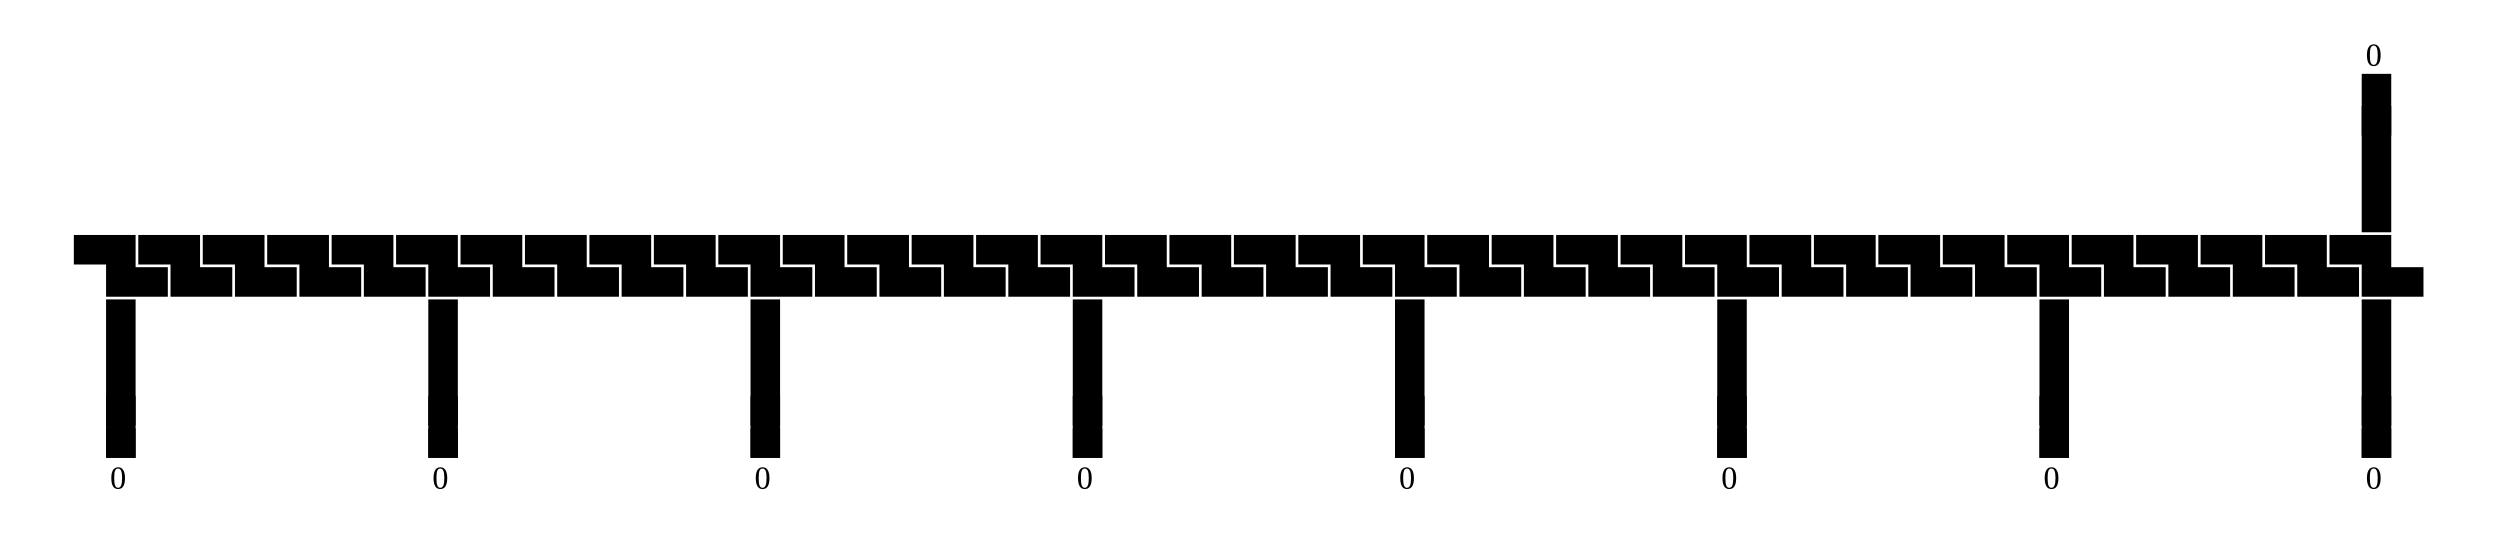
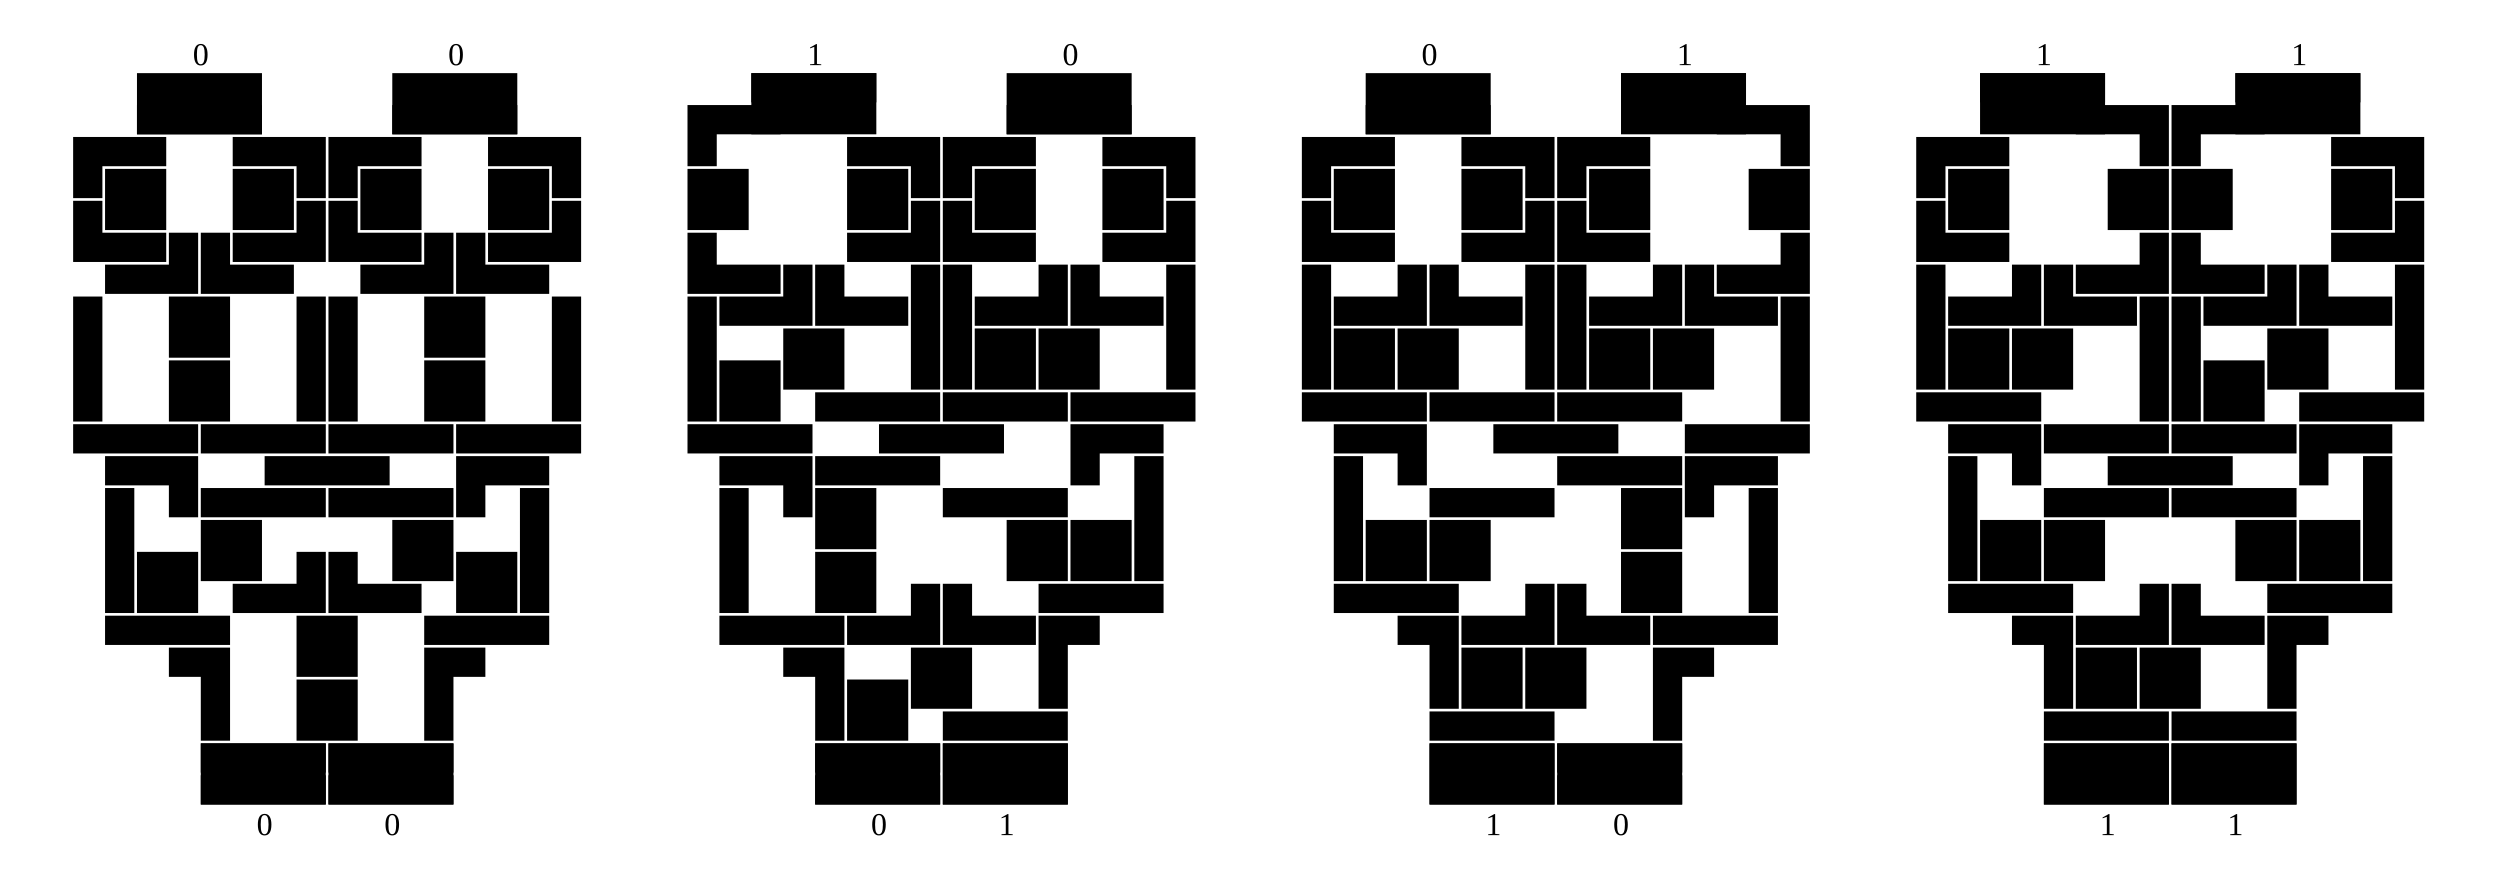
- <svg xmlns="http://www.w3.org/2000/svg" width="931" height="199">
+ <svg xmlns="http://www.w3.org/2000/svg" width="940" height="331">
  <defs>
    <polygon id="td" points="-18,-6 17,-6 17,5 5,5 5,17 -6,17 -6,5 -18,5" class="t" />
    <polygon id="tl" points="-6,-18 5,-18 5,17 -6,17 -6,5 -18,5 -18,-6 -6,-6" class="t" />
    <polygon id="tu" points="-6,-18 5,-18 5,-6 17,-6 17,5 -18,5 -18,-6 -6,-6" class="t" />
    <polygon id="tr" points="-6,-18 5,-18 5,-6 17,-6 17,5 5,5 5,17 -6,17" class="t" />
    <polygon id="jd" points="-18,-6 17,-6 17,17 6,17 6,5 -18,5" class="j" />
    <polygon id="jl" points="-6,-18 5,-18 5,17 -18,17 -18,6 -6,6" class="j" />
    <polygon id="ju" points="-18,-18 -7,-18 -7,-6 17,-6 17,5 -18,5" class="j" />
    <polygon id="jr" points="-6,-18 17,-18 17,-7 5,-7 5,17 -6,17" class="j" />
    <polygon id="zh" points="-18,-6 5,-6 5,6 17,6 17,17 -6,17 -6,5 -18,5" class="z" />
    <polygon id="zv" points="6,-18 17,-18 17,5 5,5 5,17 -6,17 -6,-6 6,-6" class="z" />
    <polygon id="o" points="-18,-6 5,-6 5,17 -18,17" class="o" />
    <polygon id="sh" points="-6,-6 17,-6 17,5 5,5 5,17 -18,17 -18,6 -6,6" class="s" />
    <polygon id="sv" points="-6,-18 5,-18 5,-6 17,-6 17,17 6,17 6,5 -6,5" class="s" />
    <polygon id="ld" points="-18,-6 17,-6 17,5 -7,5 -7,17 -18,17" class="l" />
    <polygon id="ll" points="-18,-18 5,-18 5,17 -6,17 -6,-7 -18,-7" class="l" />
    <polygon id="lu" points="6,-18 17,-18 17,5 -18,5 -18,-6 6,-6" class="l" />
    <polygon id="lr" points="-6,-18 5,-18 5,6 17,6 17,17 -6,17" class="l" />
    <polygon id="ih" points="-30,-6 17,-6 17,5 -30,5" class="i" />
    <polygon id="iv" points="-6,-30 5,-30 5,17 -6,17" class="i" />
  </defs>
-   <line x1="15.5" y1="27.5" x2="915.5" y2="27.5" class="grid" vector-effect="non-scaling-stroke" />
-   <line x1="15.5" y1="39.5" x2="915.5" y2="39.5" class="grid" vector-effect="non-scaling-stroke" />
-   <line x1="15.5" y1="51.5" x2="915.5" y2="51.5" class="grid" vector-effect="non-scaling-stroke" />
-   <line x1="15.5" y1="63.5" x2="915.5" y2="63.5" class="grid" vector-effect="non-scaling-stroke" />
-   <line x1="15.5" y1="75.5" x2="915.5" y2="75.5" class="grid" vector-effect="non-scaling-stroke" />
-   <line x1="15.5" y1="87.5" x2="915.5" y2="87.5" class="grid" vector-effect="non-scaling-stroke" />
-   <line x1="15.5" y1="99.5" x2="915.5" y2="99.5" class="grid" vector-effect="non-scaling-stroke" />
-   <line x1="15.5" y1="111.5" x2="915.5" y2="111.5" class="grid" vector-effect="non-scaling-stroke" />
-   <line x1="15.5" y1="123.5" x2="915.5" y2="123.5" class="grid" vector-effect="non-scaling-stroke" />
-   <line x1="15.5" y1="135.5" x2="915.5" y2="135.5" class="grid" vector-effect="non-scaling-stroke" />
-   <line x1="15.5" y1="147.5" x2="915.5" y2="147.5" class="grid" vector-effect="non-scaling-stroke" />
-   <line x1="15.5" y1="159.5" x2="915.5" y2="159.5" class="grid" vector-effect="non-scaling-stroke" />
-   <line x1="15.5" y1="171.5" x2="915.5" y2="171.5" class="grid" vector-effect="non-scaling-stroke" />
-   <line x1="15.5" y1="28.5" x2="15.5" y2="170.5" class="grid" vector-effect="non-scaling-stroke" />
-   <line x1="27.5" y1="28.5" x2="27.5" y2="170.5" class="grid" vector-effect="non-scaling-stroke" />
-   <line x1="39.5" y1="28.5" x2="39.5" y2="170.5" class="grid" vector-effect="non-scaling-stroke" />
-   <line x1="51.5" y1="28.5" x2="51.5" y2="170.5" class="grid" vector-effect="non-scaling-stroke" />
-   <line x1="63.5" y1="28.5" x2="63.5" y2="170.5" class="grid" vector-effect="non-scaling-stroke" />
-   <line x1="75.5" y1="28.5" x2="75.5" y2="170.5" class="grid" vector-effect="non-scaling-stroke" />
-   <line x1="87.5" y1="28.5" x2="87.5" y2="170.5" class="grid" vector-effect="non-scaling-stroke" />
-   <line x1="99.5" y1="28.5" x2="99.5" y2="170.5" class="grid" vector-effect="non-scaling-stroke" />
-   <line x1="111.5" y1="28.5" x2="111.5" y2="170.5" class="grid" vector-effect="non-scaling-stroke" />
-   <line x1="123.5" y1="28.5" x2="123.5" y2="170.5" class="grid" vector-effect="non-scaling-stroke" />
-   <line x1="135.5" y1="28.5" x2="135.5" y2="170.5" class="grid" vector-effect="non-scaling-stroke" />
-   <line x1="147.5" y1="28.5" x2="147.5" y2="170.5" class="grid" vector-effect="non-scaling-stroke" />
-   <line x1="159.5" y1="28.5" x2="159.5" y2="170.5" class="grid" vector-effect="non-scaling-stroke" />
-   <line x1="171.5" y1="28.5" x2="171.5" y2="170.5" class="grid" vector-effect="non-scaling-stroke" />
-   <line x1="183.5" y1="28.5" x2="183.5" y2="170.5" class="grid" vector-effect="non-scaling-stroke" />
-   <line x1="195.5" y1="28.5" x2="195.5" y2="170.5" class="grid" vector-effect="non-scaling-stroke" />
-   <line x1="207.5" y1="28.5" x2="207.5" y2="170.5" class="grid" vector-effect="non-scaling-stroke" />
-   <line x1="219.5" y1="28.5" x2="219.5" y2="170.5" class="grid" vector-effect="non-scaling-stroke" />
-   <line x1="231.5" y1="28.5" x2="231.5" y2="170.5" class="grid" vector-effect="non-scaling-stroke" />
-   <line x1="243.5" y1="28.5" x2="243.5" y2="170.5" class="grid" vector-effect="non-scaling-stroke" />
-   <line x1="255.5" y1="28.5" x2="255.5" y2="170.5" class="grid" vector-effect="non-scaling-stroke" />
-   <line x1="267.5" y1="28.5" x2="267.5" y2="170.5" class="grid" vector-effect="non-scaling-stroke" />
-   <line x1="279.5" y1="28.5" x2="279.5" y2="170.5" class="grid" vector-effect="non-scaling-stroke" />
-   <line x1="291.5" y1="28.5" x2="291.5" y2="170.5" class="grid" vector-effect="non-scaling-stroke" />
-   <line x1="303.5" y1="28.5" x2="303.5" y2="170.5" class="grid" vector-effect="non-scaling-stroke" />
-   <line x1="315.5" y1="28.5" x2="315.5" y2="170.5" class="grid" vector-effect="non-scaling-stroke" />
-   <line x1="327.5" y1="28.5" x2="327.5" y2="170.5" class="grid" vector-effect="non-scaling-stroke" />
-   <line x1="339.5" y1="28.5" x2="339.5" y2="170.5" class="grid" vector-effect="non-scaling-stroke" />
-   <line x1="351.5" y1="28.5" x2="351.5" y2="170.5" class="grid" vector-effect="non-scaling-stroke" />
-   <line x1="363.5" y1="28.5" x2="363.5" y2="170.5" class="grid" vector-effect="non-scaling-stroke" />
-   <line x1="375.5" y1="28.5" x2="375.5" y2="170.5" class="grid" vector-effect="non-scaling-stroke" />
-   <line x1="387.5" y1="28.5" x2="387.5" y2="170.5" class="grid" vector-effect="non-scaling-stroke" />
-   <line x1="399.5" y1="28.5" x2="399.5" y2="170.5" class="grid" vector-effect="non-scaling-stroke" />
-   <line x1="411.5" y1="28.5" x2="411.5" y2="170.5" class="grid" vector-effect="non-scaling-stroke" />
-   <line x1="423.5" y1="28.5" x2="423.5" y2="170.5" class="grid" vector-effect="non-scaling-stroke" />
-   <line x1="435.5" y1="28.5" x2="435.5" y2="170.5" class="grid" vector-effect="non-scaling-stroke" />
-   <line x1="447.5" y1="28.5" x2="447.5" y2="170.5" class="grid" vector-effect="non-scaling-stroke" />
-   <line x1="459.5" y1="28.5" x2="459.5" y2="170.5" class="grid" vector-effect="non-scaling-stroke" />
-   <line x1="471.5" y1="28.5" x2="471.5" y2="170.5" class="grid" vector-effect="non-scaling-stroke" />
-   <line x1="483.5" y1="28.5" x2="483.5" y2="170.5" class="grid" vector-effect="non-scaling-stroke" />
-   <line x1="495.5" y1="28.5" x2="495.5" y2="170.5" class="grid" vector-effect="non-scaling-stroke" />
-   <line x1="507.5" y1="28.5" x2="507.5" y2="170.5" class="grid" vector-effect="non-scaling-stroke" />
-   <line x1="519.5" y1="28.5" x2="519.5" y2="170.5" class="grid" vector-effect="non-scaling-stroke" />
-   <line x1="531.5" y1="28.5" x2="531.5" y2="170.5" class="grid" vector-effect="non-scaling-stroke" />
-   <line x1="543.5" y1="28.5" x2="543.5" y2="170.5" class="grid" vector-effect="non-scaling-stroke" />
-   <line x1="555.5" y1="28.5" x2="555.5" y2="170.5" class="grid" vector-effect="non-scaling-stroke" />
-   <line x1="567.5" y1="28.5" x2="567.5" y2="170.5" class="grid" vector-effect="non-scaling-stroke" />
-   <line x1="579.5" y1="28.5" x2="579.5" y2="170.5" class="grid" vector-effect="non-scaling-stroke" />
-   <line x1="591.5" y1="28.5" x2="591.5" y2="170.5" class="grid" vector-effect="non-scaling-stroke" />
-   <line x1="603.5" y1="28.5" x2="603.5" y2="170.5" class="grid" vector-effect="non-scaling-stroke" />
-   <line x1="615.5" y1="28.5" x2="615.5" y2="170.5" class="grid" vector-effect="non-scaling-stroke" />
-   <line x1="627.5" y1="28.5" x2="627.5" y2="170.5" class="grid" vector-effect="non-scaling-stroke" />
-   <line x1="639.5" y1="28.5" x2="639.5" y2="170.5" class="grid" vector-effect="non-scaling-stroke" />
-   <line x1="651.5" y1="28.5" x2="651.5" y2="170.5" class="grid" vector-effect="non-scaling-stroke" />
-   <line x1="663.5" y1="28.5" x2="663.5" y2="170.5" class="grid" vector-effect="non-scaling-stroke" />
-   <line x1="675.5" y1="28.5" x2="675.5" y2="170.5" class="grid" vector-effect="non-scaling-stroke" />
-   <line x1="687.5" y1="28.5" x2="687.5" y2="170.5" class="grid" vector-effect="non-scaling-stroke" />
-   <line x1="699.5" y1="28.5" x2="699.5" y2="170.5" class="grid" vector-effect="non-scaling-stroke" />
-   <line x1="711.5" y1="28.5" x2="711.5" y2="170.5" class="grid" vector-effect="non-scaling-stroke" />
-   <line x1="723.5" y1="28.5" x2="723.5" y2="170.5" class="grid" vector-effect="non-scaling-stroke" />
-   <line x1="735.5" y1="28.5" x2="735.5" y2="170.5" class="grid" vector-effect="non-scaling-stroke" />
-   <line x1="747.5" y1="28.5" x2="747.5" y2="170.5" class="grid" vector-effect="non-scaling-stroke" />
-   <line x1="759.5" y1="28.5" x2="759.5" y2="170.5" class="grid" vector-effect="non-scaling-stroke" />
-   <line x1="771.5" y1="28.5" x2="771.5" y2="170.5" class="grid" vector-effect="non-scaling-stroke" />
-   <line x1="783.5" y1="28.5" x2="783.5" y2="170.5" class="grid" vector-effect="non-scaling-stroke" />
-   <line x1="795.5" y1="28.5" x2="795.5" y2="170.5" class="grid" vector-effect="non-scaling-stroke" />
-   <line x1="807.5" y1="28.5" x2="807.5" y2="170.5" class="grid" vector-effect="non-scaling-stroke" />
-   <line x1="819.5" y1="28.5" x2="819.5" y2="170.5" class="grid" vector-effect="non-scaling-stroke" />
-   <line x1="831.5" y1="28.5" x2="831.5" y2="170.5" class="grid" vector-effect="non-scaling-stroke" />
-   <line x1="843.5" y1="28.5" x2="843.5" y2="170.5" class="grid" vector-effect="non-scaling-stroke" />
-   <line x1="855.5" y1="28.5" x2="855.5" y2="170.5" class="grid" vector-effect="non-scaling-stroke" />
-   <line x1="867.5" y1="28.5" x2="867.5" y2="170.5" class="grid" vector-effect="non-scaling-stroke" />
-   <line x1="879.5" y1="28.5" x2="879.5" y2="170.5" class="grid" vector-effect="non-scaling-stroke" />
-   <line x1="891.5" y1="28.5" x2="891.5" y2="170.5" class="grid" vector-effect="non-scaling-stroke" />
-   <line x1="903.5" y1="28.5" x2="903.5" y2="170.5" class="grid" vector-effect="non-scaling-stroke" />
-   <line x1="915.5" y1="28.5" x2="915.5" y2="170.5" class="grid" vector-effect="non-scaling-stroke" />
+   <line x1="15.5" y1="27.5" x2="231.5" y2="27.5" class="grid" vector-effect="non-scaling-stroke" />
+   <line x1="15.5" y1="39.5" x2="231.5" y2="39.5" class="grid" vector-effect="non-scaling-stroke" />
+   <line x1="15.5" y1="51.5" x2="231.5" y2="51.5" class="grid" vector-effect="non-scaling-stroke" />
+   <line x1="15.5" y1="63.5" x2="231.5" y2="63.5" class="grid" vector-effect="non-scaling-stroke" />
+   <line x1="15.5" y1="75.5" x2="231.5" y2="75.5" class="grid" vector-effect="non-scaling-stroke" />
+   <line x1="15.5" y1="87.5" x2="231.5" y2="87.5" class="grid" vector-effect="non-scaling-stroke" />
+   <line x1="15.5" y1="99.5" x2="231.5" y2="99.5" class="grid" vector-effect="non-scaling-stroke" />
+   <line x1="15.5" y1="111.5" x2="231.5" y2="111.5" class="grid" vector-effect="non-scaling-stroke" />
+   <line x1="15.5" y1="123.5" x2="231.5" y2="123.5" class="grid" vector-effect="non-scaling-stroke" />
+   <line x1="15.5" y1="135.5" x2="231.5" y2="135.5" class="grid" vector-effect="non-scaling-stroke" />
+   <line x1="15.5" y1="147.5" x2="231.5" y2="147.5" class="grid" vector-effect="non-scaling-stroke" />
+   <line x1="15.5" y1="159.5" x2="231.5" y2="159.5" class="grid" vector-effect="non-scaling-stroke" />
+   <line x1="15.5" y1="171.5" x2="231.5" y2="171.5" class="grid" vector-effect="non-scaling-stroke" />
+   <line x1="15.5" y1="183.5" x2="231.5" y2="183.5" class="grid" vector-effect="non-scaling-stroke" />
+   <line x1="15.5" y1="195.5" x2="231.5" y2="195.5" class="grid" vector-effect="non-scaling-stroke" />
+   <line x1="15.5" y1="207.5" x2="231.5" y2="207.5" class="grid" vector-effect="non-scaling-stroke" />
+   <line x1="15.5" y1="219.5" x2="231.5" y2="219.5" class="grid" vector-effect="non-scaling-stroke" />
+   <line x1="15.5" y1="231.5" x2="231.5" y2="231.5" class="grid" vector-effect="non-scaling-stroke" />
+   <line x1="15.5" y1="243.5" x2="231.5" y2="243.5" class="grid" vector-effect="non-scaling-stroke" />
+   <line x1="15.5" y1="255.5" x2="231.5" y2="255.5" class="grid" vector-effect="non-scaling-stroke" />
+   <line x1="15.5" y1="267.5" x2="231.5" y2="267.5" class="grid" vector-effect="non-scaling-stroke" />
+   <line x1="15.5" y1="279.5" x2="231.5" y2="279.5" class="grid" vector-effect="non-scaling-stroke" />
+   <line x1="15.5" y1="291.5" x2="231.5" y2="291.5" class="grid" vector-effect="non-scaling-stroke" />
+   <line x1="15.5" y1="303.5" x2="231.5" y2="303.5" class="grid" vector-effect="non-scaling-stroke" />
+   <line x1="15.5" y1="28.5" x2="15.5" y2="302.5" class="grid" vector-effect="non-scaling-stroke" />
+   <line x1="27.5" y1="28.5" x2="27.5" y2="302.5" class="grid" vector-effect="non-scaling-stroke" />
+   <line x1="39.5" y1="28.5" x2="39.5" y2="302.5" class="grid" vector-effect="non-scaling-stroke" />
+   <line x1="51.5" y1="28.5" x2="51.5" y2="302.5" class="grid" vector-effect="non-scaling-stroke" />
+   <line x1="63.5" y1="28.5" x2="63.5" y2="302.5" class="grid" vector-effect="non-scaling-stroke" />
+   <line x1="75.5" y1="28.5" x2="75.5" y2="302.5" class="grid" vector-effect="non-scaling-stroke" />
+   <line x1="87.5" y1="28.5" x2="87.5" y2="302.5" class="grid" vector-effect="non-scaling-stroke" />
+   <line x1="99.5" y1="28.5" x2="99.5" y2="302.5" class="grid" vector-effect="non-scaling-stroke" />
+   <line x1="111.5" y1="28.5" x2="111.5" y2="302.5" class="grid" vector-effect="non-scaling-stroke" />
+   <line x1="123.5" y1="28.5" x2="123.5" y2="302.5" class="grid" vector-effect="non-scaling-stroke" />
+   <line x1="135.5" y1="28.5" x2="135.5" y2="302.5" class="grid" vector-effect="non-scaling-stroke" />
+   <line x1="147.5" y1="28.5" x2="147.5" y2="302.5" class="grid" vector-effect="non-scaling-stroke" />
+   <line x1="159.5" y1="28.5" x2="159.5" y2="302.5" class="grid" vector-effect="non-scaling-stroke" />
+   <line x1="171.5" y1="28.5" x2="171.5" y2="302.5" class="grid" vector-effect="non-scaling-stroke" />
+   <line x1="183.5" y1="28.5" x2="183.5" y2="302.5" class="grid" vector-effect="non-scaling-stroke" />
+   <line x1="195.5" y1="28.5" x2="195.5" y2="302.5" class="grid" vector-effect="non-scaling-stroke" />
+   <line x1="207.5" y1="28.5" x2="207.5" y2="302.5" class="grid" vector-effect="non-scaling-stroke" />
+   <line x1="219.5" y1="28.5" x2="219.5" y2="302.5" class="grid" vector-effect="non-scaling-stroke" />
+   <line x1="231.5" y1="28.5" x2="231.5" y2="302.5" class="grid" vector-effect="non-scaling-stroke" />
  <g style="font-size: 12px;">
-     <rect x="39.5" y="159.5" width="11" height="11" class="terminal-fill">
-       <animate id="ty7" attributeName="y" values="159.5; 147.5" begin="0s;ty0.end" calcMode="discrete" dur="1s" />
-       <animate id="th7" attributeName="height" values="11; 23" begin="0s;ty0.end" calcMode="discrete" dur="1s" />
-     </rect>
-     <rect x="39.5" y="147.5" width="11" height="23" class="terminal-stroke" />
-     <text visibility="visible" x="45.5" y="179" class="terminals" dy="0.25em" text-anchor="middle">0
-             <animate id="tv7" attributeName="visibility" values="visible; hidden" begin="0s;tv0.end" calcMode="discrete" dur="1s" />
-     </text>
-     <text visibility="hidden" x="45.5" y="179" class="terminals" dy="0.25em" text-anchor="middle">1
-             <animate id="th7" attributeName="visibility" values="hidden; visible" begin="0s;tv0.end" calcMode="discrete" dur="1s" />
-     </text>
-     <rect x="159.5" y="159.5" width="11" height="11" class="terminal-fill">
-       <animate id="ty6" attributeName="y" values="159.5; 147.5" begin="ty7.end" calcMode="discrete" dur="1s" />
-       <animate id="th6" attributeName="height" values="11; 23" begin="ty7.end" calcMode="discrete" dur="1s" />
-     </rect>
-     <rect x="159.5" y="147.5" width="11" height="23" class="terminal-stroke" />
-     <text visibility="visible" x="165.5" y="179" class="terminals" dy="0.25em" text-anchor="middle">0
-             <animate id="tv6" attributeName="visibility" values="visible; hidden" begin="tv7.end" calcMode="discrete" dur="1s" />
-     </text>
-     <text visibility="hidden" x="165.5" y="179" class="terminals" dy="0.25em" text-anchor="middle">1
-             <animate id="th6" attributeName="visibility" values="hidden; visible" begin="tv7.end" calcMode="discrete" dur="1s" />
-     </text>
-     <rect x="279.5" y="159.5" width="11" height="11" class="terminal-fill">
-       <animate id="ty5" attributeName="y" values="159.5; 147.5" begin="ty6.end" calcMode="discrete" dur="1s" />
-       <animate id="th5" attributeName="height" values="11; 23" begin="ty6.end" calcMode="discrete" dur="1s" />
-     </rect>
-     <rect x="279.5" y="147.5" width="11" height="23" class="terminal-stroke" />
-     <text visibility="visible" x="285.5" y="179" class="terminals" dy="0.25em" text-anchor="middle">0
-             <animate id="tv5" attributeName="visibility" values="visible; hidden" begin="tv6.end" calcMode="discrete" dur="1s" />
-     </text>
-     <text visibility="hidden" x="285.5" y="179" class="terminals" dy="0.25em" text-anchor="middle">1
-             <animate id="th5" attributeName="visibility" values="hidden; visible" begin="tv6.end" calcMode="discrete" dur="1s" />
-     </text>
-     <rect x="399.5" y="159.5" width="11" height="11" class="terminal-fill">
-       <animate id="ty4" attributeName="y" values="159.5; 147.5" begin="ty5.end" calcMode="discrete" dur="1s" />
-       <animate id="th4" attributeName="height" values="11; 23" begin="ty5.end" calcMode="discrete" dur="1s" />
-     </rect>
-     <rect x="399.5" y="147.5" width="11" height="23" class="terminal-stroke" />
-     <text visibility="visible" x="405.5" y="179" class="terminals" dy="0.25em" text-anchor="middle">0
-             <animate id="tv4" attributeName="visibility" values="visible; hidden" begin="tv5.end" calcMode="discrete" dur="1s" />
-     </text>
-     <text visibility="hidden" x="405.5" y="179" class="terminals" dy="0.25em" text-anchor="middle">1
-             <animate id="th4" attributeName="visibility" values="hidden; visible" begin="tv5.end" calcMode="discrete" dur="1s" />
-     </text>
-     <rect x="519.5" y="159.5" width="11" height="11" class="terminal-fill">
-       <animate id="ty3" attributeName="y" values="159.5; 147.5" begin="ty4.end" calcMode="discrete" dur="1s" />
-       <animate id="th3" attributeName="height" values="11; 23" begin="ty4.end" calcMode="discrete" dur="1s" />
-     </rect>
-     <rect x="519.5" y="147.5" width="11" height="23" class="terminal-stroke" />
-     <text visibility="visible" x="525.5" y="179" class="terminals" dy="0.25em" text-anchor="middle">0
-             <animate id="tv3" attributeName="visibility" values="visible; hidden" begin="tv4.end" calcMode="discrete" dur="1s" />
-     </text>
-     <text visibility="hidden" x="525.5" y="179" class="terminals" dy="0.25em" text-anchor="middle">1
-             <animate id="th3" attributeName="visibility" values="hidden; visible" begin="tv4.end" calcMode="discrete" dur="1s" />
-     </text>
-     <rect x="639.5" y="159.5" width="11" height="11" class="terminal-fill">
-       <animate id="ty2" attributeName="y" values="159.5; 147.5" begin="ty3.end" calcMode="discrete" dur="1s" />
-       <animate id="th2" attributeName="height" values="11; 23" begin="ty3.end" calcMode="discrete" dur="1s" />
-     </rect>
-     <rect x="639.5" y="147.5" width="11" height="23" class="terminal-stroke" />
-     <text visibility="visible" x="645.5" y="179" class="terminals" dy="0.25em" text-anchor="middle">0
-             <animate id="tv2" attributeName="visibility" values="visible; hidden" begin="tv3.end" calcMode="discrete" dur="1s" />
-     </text>
-     <text visibility="hidden" x="645.5" y="179" class="terminals" dy="0.25em" text-anchor="middle">1
-             <animate id="th2" attributeName="visibility" values="hidden; visible" begin="tv3.end" calcMode="discrete" dur="1s" />
-     </text>
-     <rect x="759.5" y="159.5" width="11" height="11" class="terminal-fill">
-       <animate id="ty1" attributeName="y" values="159.5; 147.5" begin="ty2.end" calcMode="discrete" dur="1s" />
-       <animate id="th1" attributeName="height" values="11; 23" begin="ty2.end" calcMode="discrete" dur="1s" />
-     </rect>
-     <rect x="759.5" y="147.5" width="11" height="23" class="terminal-stroke" />
-     <text visibility="visible" x="765.5" y="179" class="terminals" dy="0.25em" text-anchor="middle">0
-             <animate id="tv1" attributeName="visibility" values="visible; hidden" begin="tv2.end" calcMode="discrete" dur="1s" />
-     </text>
-     <text visibility="hidden" x="765.5" y="179" class="terminals" dy="0.25em" text-anchor="middle">1
-             <animate id="th1" attributeName="visibility" values="hidden; visible" begin="tv2.end" calcMode="discrete" dur="1s" />
-     </text>
-     <rect x="879.5" y="159.5" width="11" height="11" class="terminal-fill">
-       <animate id="ty0" attributeName="y" values="159.5; 147.5" begin="ty1.end" calcMode="discrete" dur="1s" />
-       <animate id="th0" attributeName="height" values="11; 23" begin="ty1.end" calcMode="discrete" dur="1s" />
-     </rect>
-     <rect x="879.5" y="147.5" width="11" height="23" class="terminal-stroke" />
-     <text visibility="visible" x="885.5" y="179" class="terminals" dy="0.25em" text-anchor="middle">0
-             <animate id="tv0" attributeName="visibility" values="visible; hidden" begin="tv1.end" calcMode="discrete" dur="1s" />
-     </text>
-     <text visibility="hidden" x="885.5" y="179" class="terminals" dy="0.25em" text-anchor="middle">1
-             <animate id="th0" attributeName="visibility" values="hidden; visible" begin="tv1.end" calcMode="discrete" dur="1s" />
-     </text>
-     <rect x="879.5" y="27.5" width="11" height="23" class="terminal-stroke" />
-     <text visibility="visible" x="885.5" y="21.5" class="terminals" dy="0.25em" text-anchor="middle">0
-             <animate id="zv" attributeName="visibility" values="visible; hidden; visible; hidden; visible; hidden; visible; hidden; visible; hidden; visible; hidden; visible; hidden; visible; hidden;" begin="0s" calcMode="discrete" dur="8s" repeatCount="indefinite" />
-     </text>
-     <text visibility="hidden" x="885.5" y="21.5" class="terminals" dy="0.25em" text-anchor="middle">1
-             <animate id="zh" attributeName="visibility" values="hidden; visible; hidden; visible; hidden; visible; hidden; visible; hidden; visible; hidden; visible; hidden; visible; hidden; visible" begin="0s" calcMode="discrete" dur="8s" repeatCount="indefinite" />
-     </text>
+     <rect x="123.5" y="291.5" width="47" height="11" class="terminal-fill" />
+     <rect x="123.5" y="279.5" width="47" height="23" class="terminal-stroke" />
+     <text x="147.5" y="311" class="terminals" dy="0.25em" text-anchor="middle">0</text>
+     <rect x="75.5" y="291.5" width="47" height="11" class="terminal-fill" />
+     <rect x="75.5" y="279.5" width="47" height="23" class="terminal-stroke" />
+     <text x="99.5" y="311" class="terminals" dy="0.25em" text-anchor="middle">0</text>
+     <rect x="147.5" y="27.5" width="47" height="23" class="terminal-stroke" />
+     <text x="171.5" y="21.5" class="terminals" dy="0.25em" text-anchor="middle">0</text>
+     <rect x="51.5" y="27.5" width="47" height="23" class="terminal-stroke" />
+     <text x="75.5" y="21.5" class="terminals" dy="0.25em" text-anchor="middle">0</text>
  </g>
-   <g id="g7">
-     <animateTransform id="a7" attributeName="transform" begin="0s;a0.end" dur="1s" calcMode="discrete" type="translate" values="0 0; 0 -12" />
-     <g id="g6">
-       <animateTransform id="a6" attributeName="transform" begin="a7.end" dur="1s" calcMode="discrete" type="translate" values="0 0; 0 -12" />
-       <g id="g5">
-         <animateTransform id="a5" attributeName="transform" begin="a6.end" dur="1s" calcMode="discrete" type="translate" values="0 0; 0 -12" />
-         <g id="g4">
-           <animateTransform id="a4" attributeName="transform" begin="a5.end" dur="1s" calcMode="discrete" type="translate" values="0 0; 0 -12" />
-           <g id="g3">
-             <animateTransform id="a3" attributeName="transform" begin="a4.end" dur="1s" calcMode="discrete" type="translate" values="0 0; 0 -12" />
-             <g id="g2">
-               <animateTransform id="a2" attributeName="transform" begin="a3.end" dur="1s" calcMode="discrete" type="translate" values="0 0; 0 -12" />
-               <g id="g1">
-                 <animateTransform id="a1" attributeName="transform" begin="a2.end" dur="1s" calcMode="discrete" type="translate" values="0 0; 0 -12" />
-                 <g id="g0">
-                   <animateTransform id="a0" attributeName="transform" begin="a1.end" dur="1s" calcMode="discrete" type="translate" values="0 0; 0 -12" />
-                   <use href="#iv" x="885.5" y="69.5" />
-                   <use href="#zh" x="885.5" y="93.5" />
-                 </g>
-                 <use href="#zh" x="861.5" y="93.5" />
-                 <use href="#zh" x="837.5" y="93.5" />
-                 <use href="#zh" x="813.5" y="93.5" />
-                 <use href="#zh" x="789.5" y="93.5" />
-                 <use href="#zh" x="765.5" y="93.5" />
-               </g>
-               <use href="#zh" x="741.5" y="93.5" />
-               <use href="#zh" x="717.5" y="93.5" />
-               <use href="#zh" x="693.5" y="93.5" />
-               <use href="#zh" x="669.5" y="93.5" />
-               <use href="#zh" x="645.5" y="93.5" />
-             </g>
-             <use href="#zh" x="621.5" y="93.5" />
-             <use href="#zh" x="597.5" y="93.5" />
-             <use href="#zh" x="573.5" y="93.5" />
-             <use href="#zh" x="549.5" y="93.5" />
-             <use href="#zh" x="525.5" y="93.5" />
-           </g>
-           <use href="#zh" x="501.5" y="93.5" />
-           <use href="#zh" x="477.5" y="93.5" />
-           <use href="#zh" x="453.5" y="93.5" />
-           <use href="#zh" x="429.5" y="93.5" />
-           <use href="#zh" x="405.5" y="93.5" />
-         </g>
-         <use href="#zh" x="381.5" y="93.5" />
-         <use href="#zh" x="357.5" y="93.5" />
-         <use href="#zh" x="333.5" y="93.5" />
-         <use href="#zh" x="309.5" y="93.5" />
-         <use href="#zh" x="285.5" y="93.5" />
-       </g>
-       <use href="#zh" x="261.5" y="93.5" />
-       <use href="#zh" x="237.5" y="93.5" />
-       <use href="#zh" x="213.5" y="93.5" />
-       <use href="#zh" x="189.5" y="93.5" />
-       <use href="#zh" x="165.5" y="93.5" />
-     </g>
-     <use href="#zh" x="141.5" y="93.5" />
-     <use href="#zh" x="117.5" y="93.5" />
-     <use href="#zh" x="93.5" y="93.5" />
-     <use href="#zh" x="69.5" y="93.5" />
-     <use href="#zh" x="45.5" y="93.5" />
+   <use href="#ih" x="177.5" y="45.5" />
+   <use href="#ld" x="141.5" y="57.5" />
+   <use href="#o" x="153.5" y="69.5" />
+   <use href="#ju" x="141.5" y="93.5" />
+   <use href="#jd" x="201.5" y="57.5" />
+   <use href="#o" x="201.5" y="69.5" />
+   <use href="#lu" x="201.5" y="93.5" />
+   <use href="#ju" x="189.5" y="105.5" />
+   <use href="#lu" x="153.5" y="105.5" />
+   <use href="#o" x="177.5" y="117.5" />
+   <use href="#o" x="177.5" y="141.5" />
+   <use href="#iv" x="213.5" y="141.5" />
+   <use href="#iv" x="129.5" y="141.5" />
+   <use href="#ih" x="201.5" y="165.5" />
+   <use href="#ih" x="153.5" y="165.5" />
+   <use href="#ih" x="81.5" y="45.5" />
+   <use href="#ld" x="45.5" y="57.5" />
+   <use href="#o" x="57.5" y="69.5" />
+   <use href="#ju" x="45.5" y="93.5" />
+   <use href="#jd" x="105.5" y="57.5" />
+   <use href="#o" x="105.5" y="69.5" />
+   <use href="#lu" x="105.5" y="93.5" />
+   <use href="#ju" x="93.5" y="105.5" />
+   <use href="#lu" x="57.5" y="105.5" />
+   <use href="#o" x="81.5" y="117.5" />
+   <use href="#o" x="81.5" y="141.5" />
+   <use href="#iv" x="117.5" y="141.5" />
+   <use href="#iv" x="33.5" y="141.5" />
+   <use href="#ih" x="105.5" y="165.5" />
+   <use href="#ih" x="57.5" y="165.5" />
+   <use href="#ld" x="189.5" y="177.5" />
+   <use href="#jd" x="57.5" y="177.5" />
+   <use href="#ih" x="129.5" y="177.5" />
+   <use href="#iv" x="201.5" y="213.5" />
+   <use href="#iv" x="45.5" y="213.5" />
+   <use href="#ih" x="153.5" y="189.5" />
+   <use href="#ih" x="105.5" y="189.5" />
+   <use href="#o" x="189.5" y="213.5" />
+   <use href="#o" x="165.5" y="201.5" />
+   <use href="#o" x="69.5" y="213.5" />
+   <use href="#o" x="93.5" y="201.5" />
+   <use href="#ju" x="141.5" y="225.5" />
+   <use href="#lu" x="105.5" y="225.5" />
+   <use href="#o" x="129.5" y="237.5" />
+   <use href="#o" x="129.5" y="261.5" />
+   <use href="#ih" x="189.5" y="237.5" />
+   <use href="#ih" x="69.5" y="237.5" />
+   <use href="#jr" x="165.5" y="261.5" />
+   <use href="#ll" x="81.5" y="261.5" />
+   <use href="#ih" x="153.5" y="285.5" />
+   <use href="#ih" x="105.5" y="285.5" />
+   <line x1="246.5" y1="27.5" x2="462.5" y2="27.5" class="grid" vector-effect="non-scaling-stroke" />
+   <line x1="246.5" y1="39.5" x2="462.5" y2="39.5" class="grid" vector-effect="non-scaling-stroke" />
+   <line x1="246.5" y1="51.5" x2="462.5" y2="51.5" class="grid" vector-effect="non-scaling-stroke" />
+   <line x1="246.5" y1="63.5" x2="462.5" y2="63.5" class="grid" vector-effect="non-scaling-stroke" />
+   <line x1="246.5" y1="75.5" x2="462.5" y2="75.5" class="grid" vector-effect="non-scaling-stroke" />
+   <line x1="246.5" y1="87.5" x2="462.5" y2="87.5" class="grid" vector-effect="non-scaling-stroke" />
+   <line x1="246.5" y1="99.5" x2="462.5" y2="99.5" class="grid" vector-effect="non-scaling-stroke" />
+   <line x1="246.5" y1="111.5" x2="462.5" y2="111.5" class="grid" vector-effect="non-scaling-stroke" />
+   <line x1="246.5" y1="123.5" x2="462.5" y2="123.5" class="grid" vector-effect="non-scaling-stroke" />
+   <line x1="246.5" y1="135.5" x2="462.5" y2="135.5" class="grid" vector-effect="non-scaling-stroke" />
+   <line x1="246.5" y1="147.5" x2="462.5" y2="147.5" class="grid" vector-effect="non-scaling-stroke" />
+   <line x1="246.5" y1="159.5" x2="462.5" y2="159.5" class="grid" vector-effect="non-scaling-stroke" />
+   <line x1="246.5" y1="171.5" x2="462.5" y2="171.5" class="grid" vector-effect="non-scaling-stroke" />
+   <line x1="246.5" y1="183.5" x2="462.5" y2="183.5" class="grid" vector-effect="non-scaling-stroke" />
+   <line x1="246.5" y1="195.5" x2="462.5" y2="195.5" class="grid" vector-effect="non-scaling-stroke" />
+   <line x1="246.5" y1="207.5" x2="462.5" y2="207.5" class="grid" vector-effect="non-scaling-stroke" />
+   <line x1="246.5" y1="219.5" x2="462.5" y2="219.5" class="grid" vector-effect="non-scaling-stroke" />
+   <line x1="246.5" y1="231.5" x2="462.5" y2="231.5" class="grid" vector-effect="non-scaling-stroke" />
+   <line x1="246.5" y1="243.5" x2="462.5" y2="243.5" class="grid" vector-effect="non-scaling-stroke" />
+   <line x1="246.5" y1="255.5" x2="462.5" y2="255.5" class="grid" vector-effect="non-scaling-stroke" />
+   <line x1="246.5" y1="267.5" x2="462.5" y2="267.5" class="grid" vector-effect="non-scaling-stroke" />
+   <line x1="246.5" y1="279.5" x2="462.5" y2="279.5" class="grid" vector-effect="non-scaling-stroke" />
+   <line x1="246.5" y1="291.5" x2="462.5" y2="291.5" class="grid" vector-effect="non-scaling-stroke" />
+   <line x1="246.5" y1="303.5" x2="462.5" y2="303.5" class="grid" vector-effect="non-scaling-stroke" />
+   <line x1="246.5" y1="28.5" x2="246.5" y2="302.5" class="grid" vector-effect="non-scaling-stroke" />
+   <line x1="258.5" y1="28.5" x2="258.5" y2="302.5" class="grid" vector-effect="non-scaling-stroke" />
+   <line x1="270.5" y1="28.5" x2="270.5" y2="302.5" class="grid" vector-effect="non-scaling-stroke" />
+   <line x1="282.5" y1="28.5" x2="282.5" y2="302.5" class="grid" vector-effect="non-scaling-stroke" />
+   <line x1="294.5" y1="28.5" x2="294.5" y2="302.5" class="grid" vector-effect="non-scaling-stroke" />
+   <line x1="306.5" y1="28.5" x2="306.5" y2="302.5" class="grid" vector-effect="non-scaling-stroke" />
+   <line x1="318.5" y1="28.5" x2="318.5" y2="302.5" class="grid" vector-effect="non-scaling-stroke" />
+   <line x1="330.5" y1="28.5" x2="330.5" y2="302.5" class="grid" vector-effect="non-scaling-stroke" />
+   <line x1="342.5" y1="28.5" x2="342.5" y2="302.5" class="grid" vector-effect="non-scaling-stroke" />
+   <line x1="354.5" y1="28.5" x2="354.5" y2="302.5" class="grid" vector-effect="non-scaling-stroke" />
+   <line x1="366.5" y1="28.5" x2="366.5" y2="302.5" class="grid" vector-effect="non-scaling-stroke" />
+   <line x1="378.5" y1="28.5" x2="378.5" y2="302.5" class="grid" vector-effect="non-scaling-stroke" />
+   <line x1="390.5" y1="28.5" x2="390.5" y2="302.5" class="grid" vector-effect="non-scaling-stroke" />
+   <line x1="402.5" y1="28.5" x2="402.5" y2="302.5" class="grid" vector-effect="non-scaling-stroke" />
+   <line x1="414.5" y1="28.5" x2="414.5" y2="302.5" class="grid" vector-effect="non-scaling-stroke" />
+   <line x1="426.5" y1="28.5" x2="426.5" y2="302.5" class="grid" vector-effect="non-scaling-stroke" />
+   <line x1="438.5" y1="28.5" x2="438.5" y2="302.5" class="grid" vector-effect="non-scaling-stroke" />
+   <line x1="450.5" y1="28.5" x2="450.5" y2="302.5" class="grid" vector-effect="non-scaling-stroke" />
+   <line x1="462.5" y1="28.5" x2="462.5" y2="302.5" class="grid" vector-effect="non-scaling-stroke" />
+   <g style="font-size: 12px;">
+     <rect x="354.5" y="279.5" width="47" height="23" class="terminal-fill" />
+     <rect x="354.5" y="279.5" width="47" height="23" class="terminal-stroke" />
+     <text x="378.5" y="311" class="terminals" dy="0.25em" text-anchor="middle">1</text>
+     <rect x="306.5" y="291.5" width="47" height="11" class="terminal-fill" />
+     <rect x="306.5" y="279.5" width="47" height="23" class="terminal-stroke" />
+     <text x="330.5" y="311" class="terminals" dy="0.25em" text-anchor="middle">0</text>
+     <rect x="378.5" y="27.5" width="47" height="23" class="terminal-stroke" />
+     <text x="402.5" y="21.5" class="terminals" dy="0.25em" text-anchor="middle">0</text>
+     <rect x="282.5" y="27.5" width="47" height="23" class="terminal-stroke" />
+     <text x="306.5" y="21.5" class="terminals" dy="0.25em" text-anchor="middle">1</text>
  </g>
-   <use href="#iv" x="45.5" y="141.5">
-     <animateTransform id="i7" attributeName="transform" begin="0s;i0.end" dur="1s" calcMode="discrete" type="translate" values="0 0; 0 -12" />
-   </use>
-   <use href="#iv" x="165.5" y="141.5">
-     <animateTransform id="i6" attributeName="transform" begin="i7.end" dur="1s" calcMode="discrete" type="translate" values="0 0; 0 -12" />
-   </use>
-   <use href="#iv" x="285.5" y="141.5">
-     <animateTransform id="i5" attributeName="transform" begin="i6.end" dur="1s" calcMode="discrete" type="translate" values="0 0; 0 -12" />
-   </use>
-   <use href="#iv" x="405.5" y="141.5">
-     <animateTransform id="i4" attributeName="transform" begin="i5.end" dur="1s" calcMode="discrete" type="translate" values="0 0; 0 -12" />
-   </use>
-   <use href="#iv" x="525.5" y="141.5">
-     <animateTransform id="i3" attributeName="transform" begin="i4.end" dur="1s" calcMode="discrete" type="translate" values="0 0; 0 -12" />
-   </use>
-   <use href="#iv" x="645.5" y="141.5">
-     <animateTransform id="i2" attributeName="transform" begin="i3.end" dur="1s" calcMode="discrete" type="translate" values="0 0; 0 -12" />
-   </use>
-   <use href="#iv" x="765.5" y="141.5">
-     <animateTransform id="i1" attributeName="transform" begin="i2.end" dur="1s" calcMode="discrete" type="translate" values="0 0; 0 -12" />
-   </use>
-   <use href="#iv" x="885.5" y="141.5">
-     <animateTransform id="i0" attributeName="transform" begin="i1.end" dur="1s" calcMode="discrete" type="translate" values="0 0; 0 -12" />
-   </use>
+   <use href="#ih" x="408.5" y="45.5" />
+   <use href="#ld" x="372.5" y="57.5" />
+   <use href="#o" x="384.5" y="69.5" />
+   <use href="#ju" x="372.5" y="93.5" />
+   <use href="#jd" x="432.5" y="57.5" />
+   <use href="#o" x="432.5" y="69.5" />
+   <use href="#lu" x="432.5" y="93.5" />
+   <use href="#ju" x="420.5" y="117.5" />
+   <use href="#lu" x="384.5" y="117.5" />
+   <use href="#o" x="384.5" y="129.5" />
+   <use href="#o" x="408.5" y="129.5" />
+   <use href="#iv" x="444.5" y="129.5" />
+   <use href="#iv" x="360.5" y="129.5" />
+   <use href="#ih" x="432.5" y="153.5" />
+   <use href="#ih" x="384.5" y="153.5" />
+   <use href="#ih" x="312.5" y="33.5" />
+   <use href="#ld" x="276.5" y="45.5" />
+   <use href="#o" x="276.5" y="69.5" />
+   <use href="#ju" x="276.5" y="105.5" />
+   <use href="#jd" x="336.5" y="57.5" />
+   <use href="#o" x="336.5" y="69.5" />
+   <use href="#lu" x="336.5" y="93.5" />
+   <use href="#ju" x="324.5" y="117.5" />
+   <use href="#lu" x="288.5" y="117.5" />
+   <use href="#o" x="288.5" y="141.5" />
+   <use href="#o" x="312.5" y="129.5" />
+   <use href="#iv" x="348.5" y="129.5" />
+   <use href="#iv" x="264.5" y="141.5" />
+   <use href="#ih" x="336.5" y="153.5" />
+   <use href="#ih" x="288.5" y="165.5" />
+   <use href="#ld" x="420.5" y="165.5" />
+   <use href="#jd" x="288.5" y="177.5" />
+   <use href="#ih" x="360.5" y="165.5" />
+   <use href="#iv" x="432.5" y="201.5" />
+   <use href="#iv" x="276.5" y="213.5" />
+   <use href="#ih" x="384.5" y="189.5" />
+   <use href="#ih" x="336.5" y="177.5" />
+   <use href="#o" x="420.5" y="201.5" />
+   <use href="#o" x="396.5" y="201.5" />
+   <use href="#o" x="324.5" y="189.5" />
+   <use href="#o" x="324.5" y="213.5" />
+   <use href="#ju" x="372.5" y="237.5" />
+   <use href="#lu" x="336.5" y="237.5" />
+   <use href="#o" x="336.5" y="261.5" />
+   <use href="#o" x="360.5" y="249.5" />
+   <use href="#ih" x="420.5" y="225.5" />
+   <use href="#ih" x="300.5" y="237.5" />
+   <use href="#jr" x="396.5" y="249.5" />
+   <use href="#ll" x="312.5" y="261.5" />
+   <use href="#ih" x="384.5" y="273.5" />
+   <use href="#ih" x="336.5" y="285.5" />
+   <line x1="477.5" y1="27.5" x2="693.5" y2="27.5" class="grid" vector-effect="non-scaling-stroke" />
+   <line x1="477.5" y1="39.5" x2="693.5" y2="39.5" class="grid" vector-effect="non-scaling-stroke" />
+   <line x1="477.5" y1="51.5" x2="693.5" y2="51.5" class="grid" vector-effect="non-scaling-stroke" />
+   <line x1="477.5" y1="63.5" x2="693.5" y2="63.5" class="grid" vector-effect="non-scaling-stroke" />
+   <line x1="477.5" y1="75.5" x2="693.5" y2="75.5" class="grid" vector-effect="non-scaling-stroke" />
+   <line x1="477.5" y1="87.5" x2="693.5" y2="87.5" class="grid" vector-effect="non-scaling-stroke" />
+   <line x1="477.5" y1="99.5" x2="693.5" y2="99.5" class="grid" vector-effect="non-scaling-stroke" />
+   <line x1="477.5" y1="111.5" x2="693.5" y2="111.5" class="grid" vector-effect="non-scaling-stroke" />
+   <line x1="477.5" y1="123.5" x2="693.5" y2="123.5" class="grid" vector-effect="non-scaling-stroke" />
+   <line x1="477.5" y1="135.5" x2="693.5" y2="135.5" class="grid" vector-effect="non-scaling-stroke" />
+   <line x1="477.5" y1="147.5" x2="693.5" y2="147.5" class="grid" vector-effect="non-scaling-stroke" />
+   <line x1="477.5" y1="159.5" x2="693.5" y2="159.5" class="grid" vector-effect="non-scaling-stroke" />
+   <line x1="477.5" y1="171.5" x2="693.5" y2="171.5" class="grid" vector-effect="non-scaling-stroke" />
+   <line x1="477.5" y1="183.5" x2="693.5" y2="183.5" class="grid" vector-effect="non-scaling-stroke" />
+   <line x1="477.5" y1="195.5" x2="693.5" y2="195.5" class="grid" vector-effect="non-scaling-stroke" />
+   <line x1="477.5" y1="207.5" x2="693.5" y2="207.5" class="grid" vector-effect="non-scaling-stroke" />
+   <line x1="477.5" y1="219.5" x2="693.5" y2="219.5" class="grid" vector-effect="non-scaling-stroke" />
+   <line x1="477.5" y1="231.5" x2="693.5" y2="231.5" class="grid" vector-effect="non-scaling-stroke" />
+   <line x1="477.5" y1="243.5" x2="693.5" y2="243.5" class="grid" vector-effect="non-scaling-stroke" />
+   <line x1="477.5" y1="255.5" x2="693.5" y2="255.5" class="grid" vector-effect="non-scaling-stroke" />
+   <line x1="477.5" y1="267.5" x2="693.5" y2="267.5" class="grid" vector-effect="non-scaling-stroke" />
+   <line x1="477.5" y1="279.5" x2="693.5" y2="279.5" class="grid" vector-effect="non-scaling-stroke" />
+   <line x1="477.5" y1="291.5" x2="693.5" y2="291.5" class="grid" vector-effect="non-scaling-stroke" />
+   <line x1="477.5" y1="303.5" x2="693.5" y2="303.5" class="grid" vector-effect="non-scaling-stroke" />
+   <line x1="477.5" y1="28.5" x2="477.5" y2="302.5" class="grid" vector-effect="non-scaling-stroke" />
+   <line x1="489.5" y1="28.5" x2="489.5" y2="302.5" class="grid" vector-effect="non-scaling-stroke" />
+   <line x1="501.5" y1="28.5" x2="501.5" y2="302.5" class="grid" vector-effect="non-scaling-stroke" />
+   <line x1="513.5" y1="28.5" x2="513.5" y2="302.5" class="grid" vector-effect="non-scaling-stroke" />
+   <line x1="525.5" y1="28.5" x2="525.5" y2="302.5" class="grid" vector-effect="non-scaling-stroke" />
+   <line x1="537.5" y1="28.5" x2="537.5" y2="302.5" class="grid" vector-effect="non-scaling-stroke" />
+   <line x1="549.5" y1="28.5" x2="549.5" y2="302.5" class="grid" vector-effect="non-scaling-stroke" />
+   <line x1="561.5" y1="28.5" x2="561.5" y2="302.5" class="grid" vector-effect="non-scaling-stroke" />
+   <line x1="573.5" y1="28.5" x2="573.5" y2="302.5" class="grid" vector-effect="non-scaling-stroke" />
+   <line x1="585.5" y1="28.5" x2="585.5" y2="302.5" class="grid" vector-effect="non-scaling-stroke" />
+   <line x1="597.5" y1="28.5" x2="597.5" y2="302.5" class="grid" vector-effect="non-scaling-stroke" />
+   <line x1="609.5" y1="28.5" x2="609.5" y2="302.5" class="grid" vector-effect="non-scaling-stroke" />
+   <line x1="621.5" y1="28.5" x2="621.5" y2="302.5" class="grid" vector-effect="non-scaling-stroke" />
+   <line x1="633.5" y1="28.5" x2="633.5" y2="302.5" class="grid" vector-effect="non-scaling-stroke" />
+   <line x1="645.5" y1="28.5" x2="645.5" y2="302.5" class="grid" vector-effect="non-scaling-stroke" />
+   <line x1="657.5" y1="28.5" x2="657.5" y2="302.5" class="grid" vector-effect="non-scaling-stroke" />
+   <line x1="669.5" y1="28.5" x2="669.5" y2="302.5" class="grid" vector-effect="non-scaling-stroke" />
+   <line x1="681.5" y1="28.5" x2="681.5" y2="302.5" class="grid" vector-effect="non-scaling-stroke" />
+   <line x1="693.5" y1="28.5" x2="693.5" y2="302.5" class="grid" vector-effect="non-scaling-stroke" />
+   <g style="font-size: 12px;">
+     <rect x="585.5" y="291.5" width="47" height="11" class="terminal-fill" />
+     <rect x="585.5" y="279.5" width="47" height="23" class="terminal-stroke" />
+     <text x="609.5" y="311" class="terminals" dy="0.25em" text-anchor="middle">0</text>
+     <rect x="537.5" y="279.5" width="47" height="23" class="terminal-fill" />
+     <rect x="537.5" y="279.5" width="47" height="23" class="terminal-stroke" />
+     <text x="561.5" y="311" class="terminals" dy="0.25em" text-anchor="middle">1</text>
+     <rect x="609.5" y="27.5" width="47" height="23" class="terminal-stroke" />
+     <text x="633.5" y="21.5" class="terminals" dy="0.25em" text-anchor="middle">1</text>
+     <rect x="513.5" y="27.5" width="47" height="23" class="terminal-stroke" />
+     <text x="537.5" y="21.5" class="terminals" dy="0.25em" text-anchor="middle">0</text>
+   </g>
+   <use href="#ih" x="639.5" y="33.5" />
+   <use href="#ld" x="603.5" y="57.5" />
+   <use href="#o" x="615.5" y="69.5" />
+   <use href="#ju" x="603.5" y="93.5" />
+   <use href="#jd" x="663.5" y="45.5" />
+   <use href="#o" x="675.5" y="69.5" />
+   <use href="#lu" x="663.5" y="105.5" />
+   <use href="#ju" x="651.5" y="117.5" />
+   <use href="#lu" x="615.5" y="117.5" />
+   <use href="#o" x="615.5" y="129.5" />
+   <use href="#o" x="639.5" y="129.5" />
+   <use href="#iv" x="675.5" y="141.5" />
+   <use href="#iv" x="591.5" y="129.5" />
+   <use href="#ih" x="663.5" y="165.5" />
+   <use href="#ih" x="615.5" y="153.5" />
+   <use href="#ih" x="543.5" y="45.5" />
+   <use href="#ld" x="507.5" y="57.5" />
+   <use href="#o" x="519.5" y="69.5" />
+   <use href="#ju" x="507.5" y="93.5" />
+   <use href="#jd" x="567.5" y="57.5" />
+   <use href="#o" x="567.5" y="69.5" />
+   <use href="#lu" x="567.5" y="93.5" />
+   <use href="#ju" x="555.5" y="117.5" />
+   <use href="#lu" x="519.5" y="117.5" />
+   <use href="#o" x="519.5" y="129.5" />
+   <use href="#o" x="543.5" y="129.5" />
+   <use href="#iv" x="579.5" y="129.5" />
+   <use href="#iv" x="495.5" y="129.5" />
+   <use href="#ih" x="567.5" y="153.5" />
+   <use href="#ih" x="519.5" y="153.5" />
+   <use href="#ld" x="651.5" y="177.5" />
+   <use href="#jd" x="519.5" y="165.5" />
+   <use href="#ih" x="591.5" y="165.5" />
+   <use href="#iv" x="663.5" y="213.5" />
+   <use href="#iv" x="507.5" y="201.5" />
+   <use href="#ih" x="615.5" y="177.5" />
+   <use href="#ih" x="567.5" y="189.5" />
+   <use href="#o" x="627.5" y="189.5" />
+   <use href="#o" x="627.5" y="213.5" />
+   <use href="#o" x="531.5" y="201.5" />
+   <use href="#o" x="555.5" y="201.5" />
+   <use href="#ju" x="603.5" y="237.5" />
+   <use href="#lu" x="567.5" y="237.5" />
+   <use href="#o" x="567.5" y="249.5" />
+   <use href="#o" x="591.5" y="249.5" />
+   <use href="#ih" x="651.5" y="237.5" />
+   <use href="#ih" x="531.5" y="225.5" />
+   <use href="#jr" x="627.5" y="261.5" />
+   <use href="#ll" x="543.5" y="249.5" />
+   <use href="#ih" x="615.5" y="285.5" />
+   <use href="#ih" x="567.5" y="273.5" />
+   <line x1="708.5" y1="27.5" x2="924.5" y2="27.5" class="grid" vector-effect="non-scaling-stroke" />
+   <line x1="708.5" y1="39.5" x2="924.5" y2="39.5" class="grid" vector-effect="non-scaling-stroke" />
+   <line x1="708.5" y1="51.5" x2="924.5" y2="51.5" class="grid" vector-effect="non-scaling-stroke" />
+   <line x1="708.5" y1="63.5" x2="924.5" y2="63.5" class="grid" vector-effect="non-scaling-stroke" />
+   <line x1="708.5" y1="75.5" x2="924.5" y2="75.5" class="grid" vector-effect="non-scaling-stroke" />
+   <line x1="708.5" y1="87.5" x2="924.5" y2="87.5" class="grid" vector-effect="non-scaling-stroke" />
+   <line x1="708.5" y1="99.5" x2="924.5" y2="99.5" class="grid" vector-effect="non-scaling-stroke" />
+   <line x1="708.5" y1="111.5" x2="924.5" y2="111.5" class="grid" vector-effect="non-scaling-stroke" />
+   <line x1="708.5" y1="123.5" x2="924.5" y2="123.5" class="grid" vector-effect="non-scaling-stroke" />
+   <line x1="708.5" y1="135.5" x2="924.5" y2="135.5" class="grid" vector-effect="non-scaling-stroke" />
+   <line x1="708.5" y1="147.5" x2="924.5" y2="147.5" class="grid" vector-effect="non-scaling-stroke" />
+   <line x1="708.5" y1="159.5" x2="924.5" y2="159.5" class="grid" vector-effect="non-scaling-stroke" />
+   <line x1="708.5" y1="171.5" x2="924.5" y2="171.5" class="grid" vector-effect="non-scaling-stroke" />
+   <line x1="708.5" y1="183.5" x2="924.5" y2="183.5" class="grid" vector-effect="non-scaling-stroke" />
+   <line x1="708.5" y1="195.5" x2="924.5" y2="195.5" class="grid" vector-effect="non-scaling-stroke" />
+   <line x1="708.5" y1="207.5" x2="924.5" y2="207.5" class="grid" vector-effect="non-scaling-stroke" />
+   <line x1="708.5" y1="219.5" x2="924.5" y2="219.5" class="grid" vector-effect="non-scaling-stroke" />
+   <line x1="708.5" y1="231.5" x2="924.5" y2="231.5" class="grid" vector-effect="non-scaling-stroke" />
+   <line x1="708.5" y1="243.5" x2="924.5" y2="243.5" class="grid" vector-effect="non-scaling-stroke" />
+   <line x1="708.5" y1="255.5" x2="924.5" y2="255.5" class="grid" vector-effect="non-scaling-stroke" />
+   <line x1="708.5" y1="267.5" x2="924.5" y2="267.5" class="grid" vector-effect="non-scaling-stroke" />
+   <line x1="708.5" y1="279.5" x2="924.5" y2="279.5" class="grid" vector-effect="non-scaling-stroke" />
+   <line x1="708.5" y1="291.5" x2="924.5" y2="291.5" class="grid" vector-effect="non-scaling-stroke" />
+   <line x1="708.5" y1="303.5" x2="924.5" y2="303.5" class="grid" vector-effect="non-scaling-stroke" />
+   <line x1="708.5" y1="28.5" x2="708.5" y2="302.5" class="grid" vector-effect="non-scaling-stroke" />
+   <line x1="720.5" y1="28.5" x2="720.5" y2="302.5" class="grid" vector-effect="non-scaling-stroke" />
+   <line x1="732.5" y1="28.5" x2="732.5" y2="302.5" class="grid" vector-effect="non-scaling-stroke" />
+   <line x1="744.5" y1="28.5" x2="744.5" y2="302.5" class="grid" vector-effect="non-scaling-stroke" />
+   <line x1="756.5" y1="28.5" x2="756.5" y2="302.5" class="grid" vector-effect="non-scaling-stroke" />
+   <line x1="768.5" y1="28.5" x2="768.5" y2="302.5" class="grid" vector-effect="non-scaling-stroke" />
+   <line x1="780.5" y1="28.5" x2="780.5" y2="302.5" class="grid" vector-effect="non-scaling-stroke" />
+   <line x1="792.5" y1="28.5" x2="792.5" y2="302.5" class="grid" vector-effect="non-scaling-stroke" />
+   <line x1="804.5" y1="28.5" x2="804.5" y2="302.5" class="grid" vector-effect="non-scaling-stroke" />
+   <line x1="816.5" y1="28.5" x2="816.5" y2="302.5" class="grid" vector-effect="non-scaling-stroke" />
+   <line x1="828.5" y1="28.5" x2="828.5" y2="302.5" class="grid" vector-effect="non-scaling-stroke" />
+   <line x1="840.5" y1="28.5" x2="840.5" y2="302.5" class="grid" vector-effect="non-scaling-stroke" />
+   <line x1="852.5" y1="28.5" x2="852.5" y2="302.5" class="grid" vector-effect="non-scaling-stroke" />
+   <line x1="864.5" y1="28.5" x2="864.5" y2="302.5" class="grid" vector-effect="non-scaling-stroke" />
+   <line x1="876.5" y1="28.5" x2="876.5" y2="302.5" class="grid" vector-effect="non-scaling-stroke" />
+   <line x1="888.5" y1="28.5" x2="888.5" y2="302.5" class="grid" vector-effect="non-scaling-stroke" />
+   <line x1="900.5" y1="28.5" x2="900.5" y2="302.5" class="grid" vector-effect="non-scaling-stroke" />
+   <line x1="912.5" y1="28.5" x2="912.5" y2="302.5" class="grid" vector-effect="non-scaling-stroke" />
+   <line x1="924.5" y1="28.5" x2="924.5" y2="302.5" class="grid" vector-effect="non-scaling-stroke" />
+   <g style="font-size: 12px;">
+     <rect x="816.5" y="279.5" width="47" height="23" class="terminal-fill" />
+     <rect x="816.5" y="279.5" width="47" height="23" class="terminal-stroke" />
+     <text x="840.5" y="311" class="terminals" dy="0.25em" text-anchor="middle">1</text>
+     <rect x="768.5" y="279.5" width="47" height="23" class="terminal-fill" />
+     <rect x="768.5" y="279.5" width="47" height="23" class="terminal-stroke" />
+     <text x="792.5" y="311" class="terminals" dy="0.25em" text-anchor="middle">1</text>
+     <rect x="840.5" y="27.5" width="47" height="23" class="terminal-stroke" />
+     <text x="864.5" y="21.5" class="terminals" dy="0.25em" text-anchor="middle">1</text>
+     <rect x="744.5" y="27.5" width="47" height="23" class="terminal-stroke" />
+     <text x="768.5" y="21.5" class="terminals" dy="0.25em" text-anchor="middle">1</text>
+   </g>
+   <use href="#ih" x="870.5" y="33.5" />
+   <use href="#ld" x="834.5" y="45.5" />
+   <use href="#o" x="834.5" y="69.5" />
+   <use href="#ju" x="834.5" y="105.5" />
+   <use href="#jd" x="894.5" y="57.5" />
+   <use href="#o" x="894.5" y="69.5" />
+   <use href="#lu" x="894.5" y="93.5" />
+   <use href="#ju" x="882.5" y="117.5" />
+   <use href="#lu" x="846.5" y="117.5" />
+   <use href="#o" x="846.5" y="141.5" />
+   <use href="#o" x="870.5" y="129.5" />
+   <use href="#iv" x="906.5" y="129.5" />
+   <use href="#iv" x="822.5" y="141.5" />
+   <use href="#ih" x="894.5" y="153.5" />
+   <use href="#ih" x="846.5" y="165.5" />
+   <use href="#ih" x="774.5" y="33.5" />
+   <use href="#ld" x="738.5" y="57.5" />
+   <use href="#o" x="750.5" y="69.5" />
+   <use href="#ju" x="738.5" y="93.5" />
+   <use href="#jd" x="798.5" y="45.5" />
+   <use href="#o" x="810.5" y="69.5" />
+   <use href="#lu" x="798.5" y="105.5" />
+   <use href="#ju" x="786.5" y="117.5" />
+   <use href="#lu" x="750.5" y="117.5" />
+   <use href="#o" x="750.5" y="129.5" />
+   <use href="#o" x="774.5" y="129.5" />
+   <use href="#iv" x="810.5" y="141.5" />
+   <use href="#iv" x="726.5" y="129.5" />
+   <use href="#ih" x="798.5" y="165.5" />
+   <use href="#ih" x="750.5" y="153.5" />
+   <use href="#ld" x="882.5" y="165.5" />
+   <use href="#jd" x="750.5" y="165.5" />
+   <use href="#ih" x="822.5" y="177.5" />
+   <use href="#iv" x="894.5" y="201.5" />
+   <use href="#iv" x="738.5" y="201.5" />
+   <use href="#ih" x="846.5" y="189.5" />
+   <use href="#ih" x="798.5" y="189.5" />
+   <use href="#o" x="882.5" y="201.5" />
+   <use href="#o" x="858.5" y="201.5" />
+   <use href="#o" x="762.5" y="201.5" />
+   <use href="#o" x="786.5" y="201.5" />
+   <use href="#ju" x="834.5" y="237.5" />
+   <use href="#lu" x="798.5" y="237.5" />
+   <use href="#o" x="798.5" y="249.5" />
+   <use href="#o" x="822.5" y="249.5" />
+   <use href="#ih" x="882.5" y="225.5" />
+   <use href="#ih" x="762.5" y="225.5" />
+   <use href="#jr" x="858.5" y="249.5" />
+   <use href="#ll" x="774.5" y="249.5" />
+   <use href="#ih" x="846.5" y="273.5" />
+   <use href="#ih" x="798.5" y="273.5" />
</svg>
